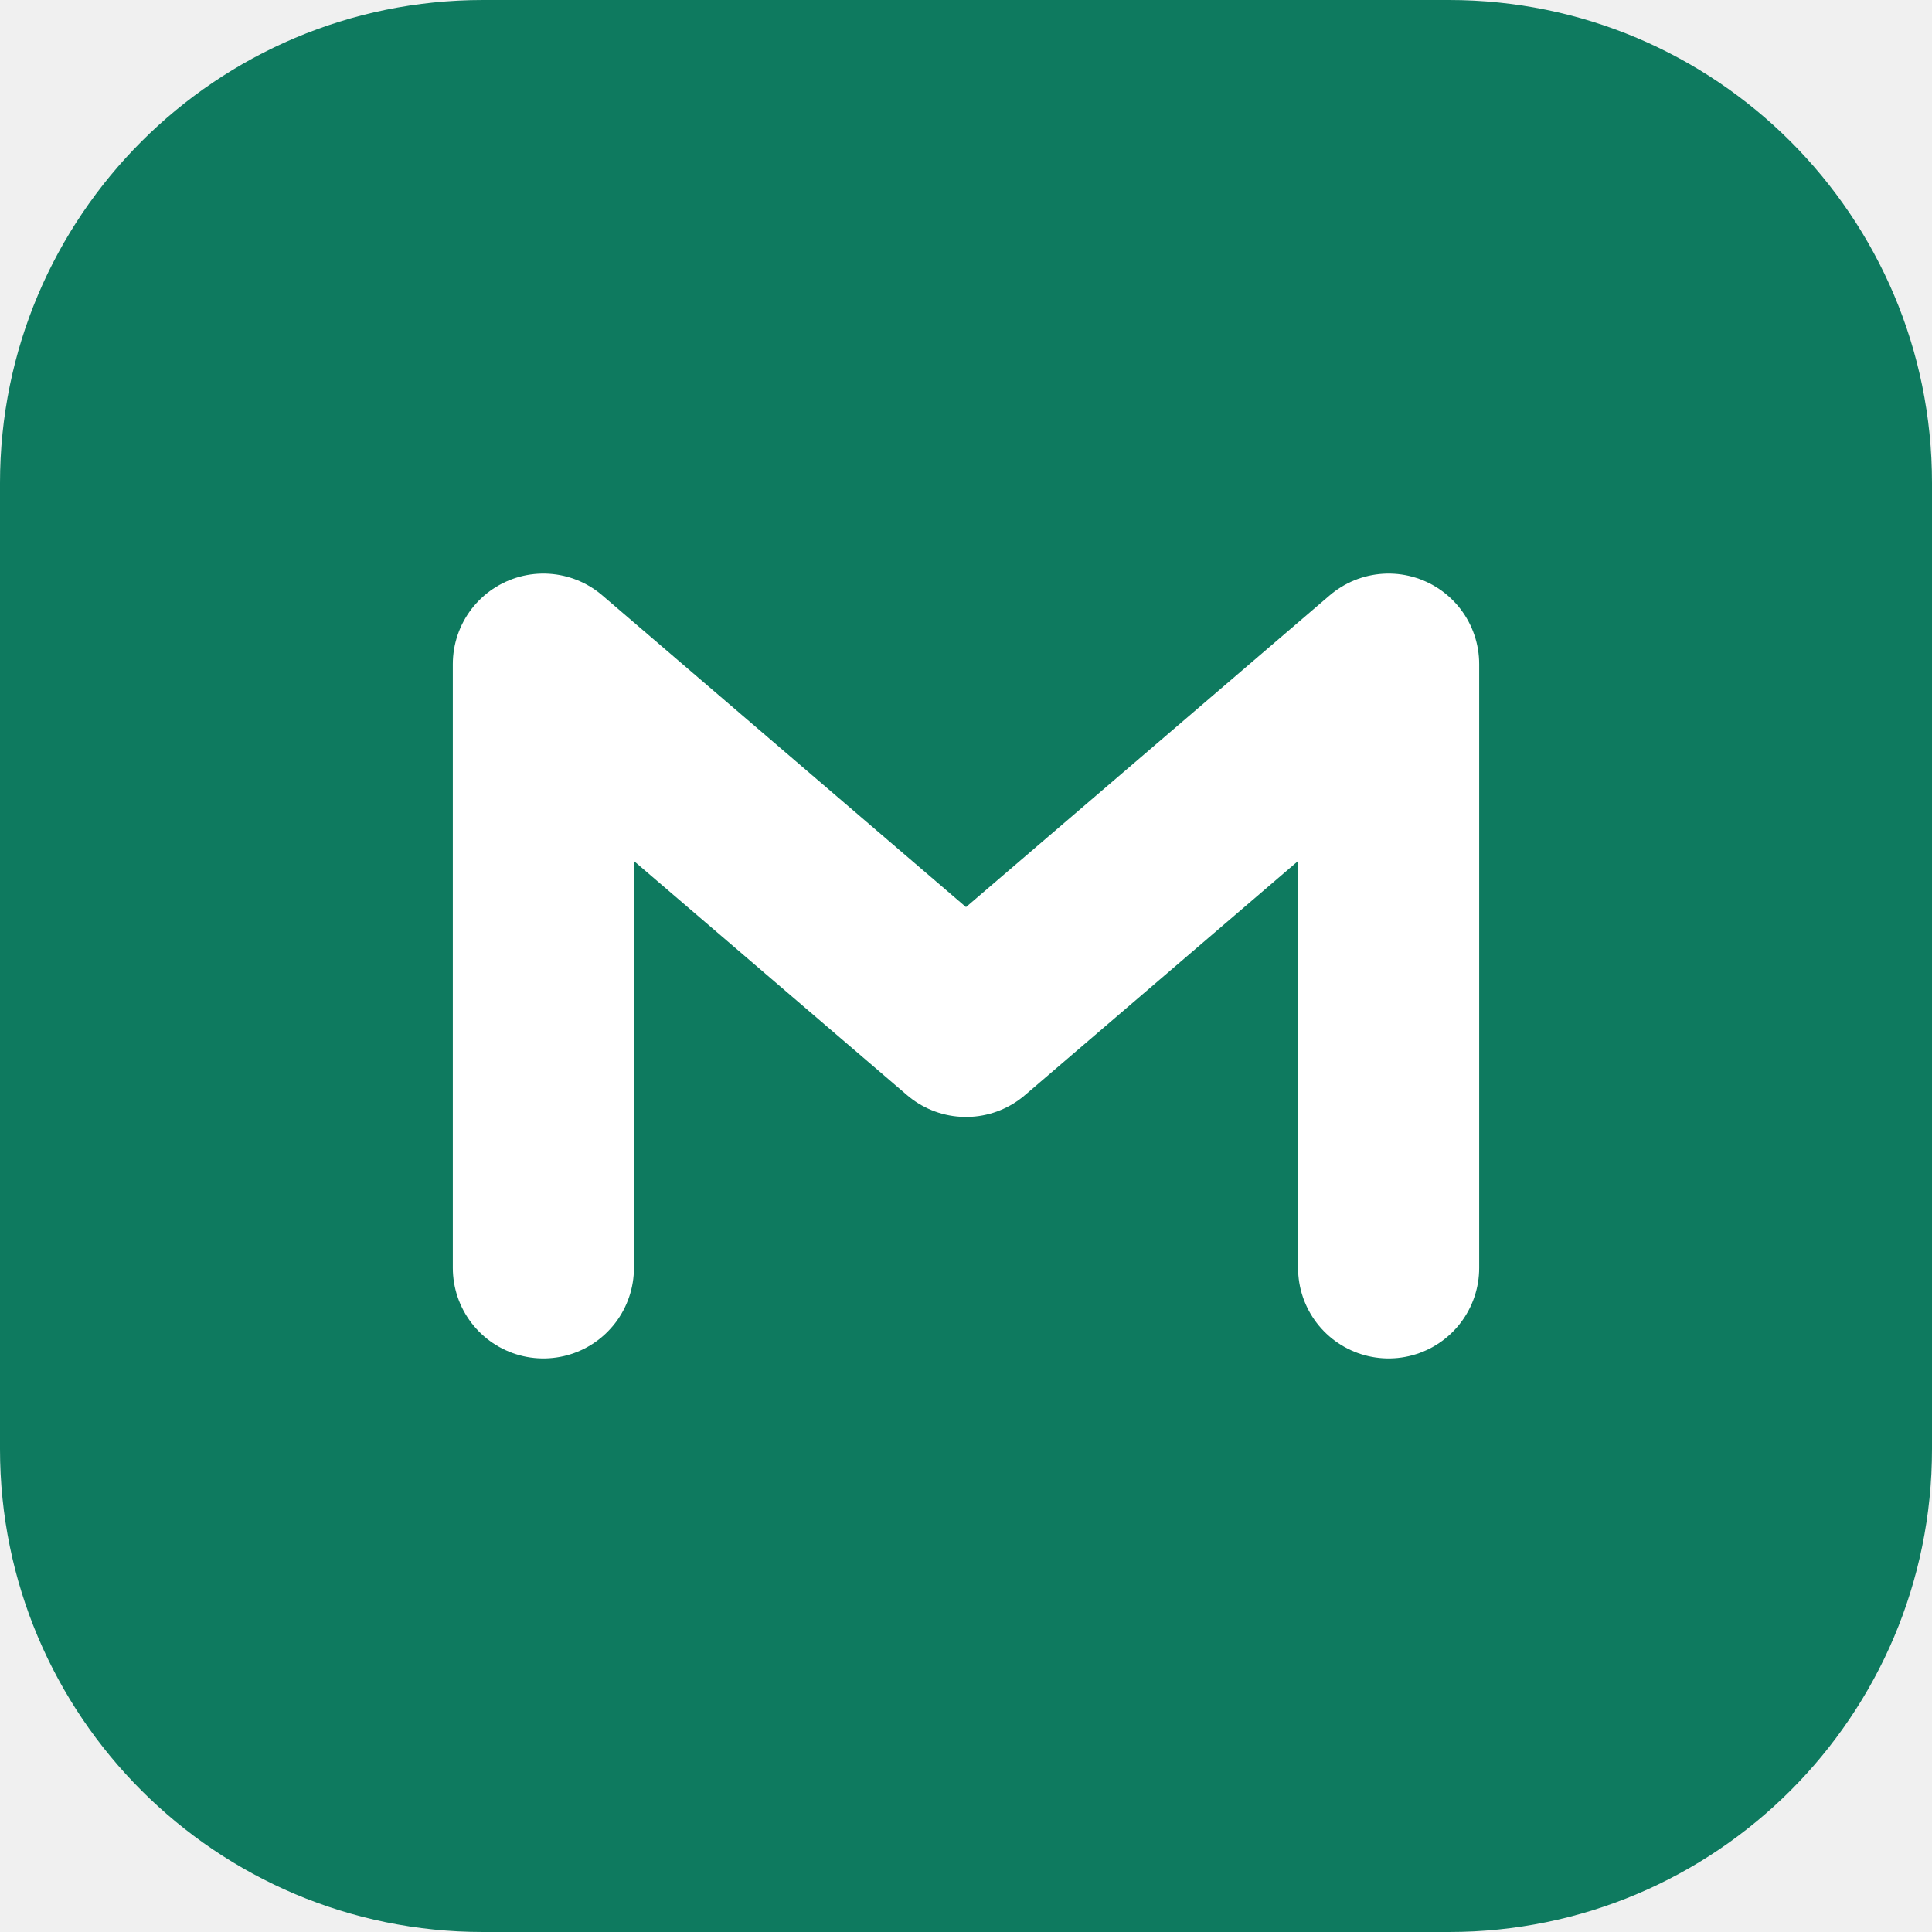
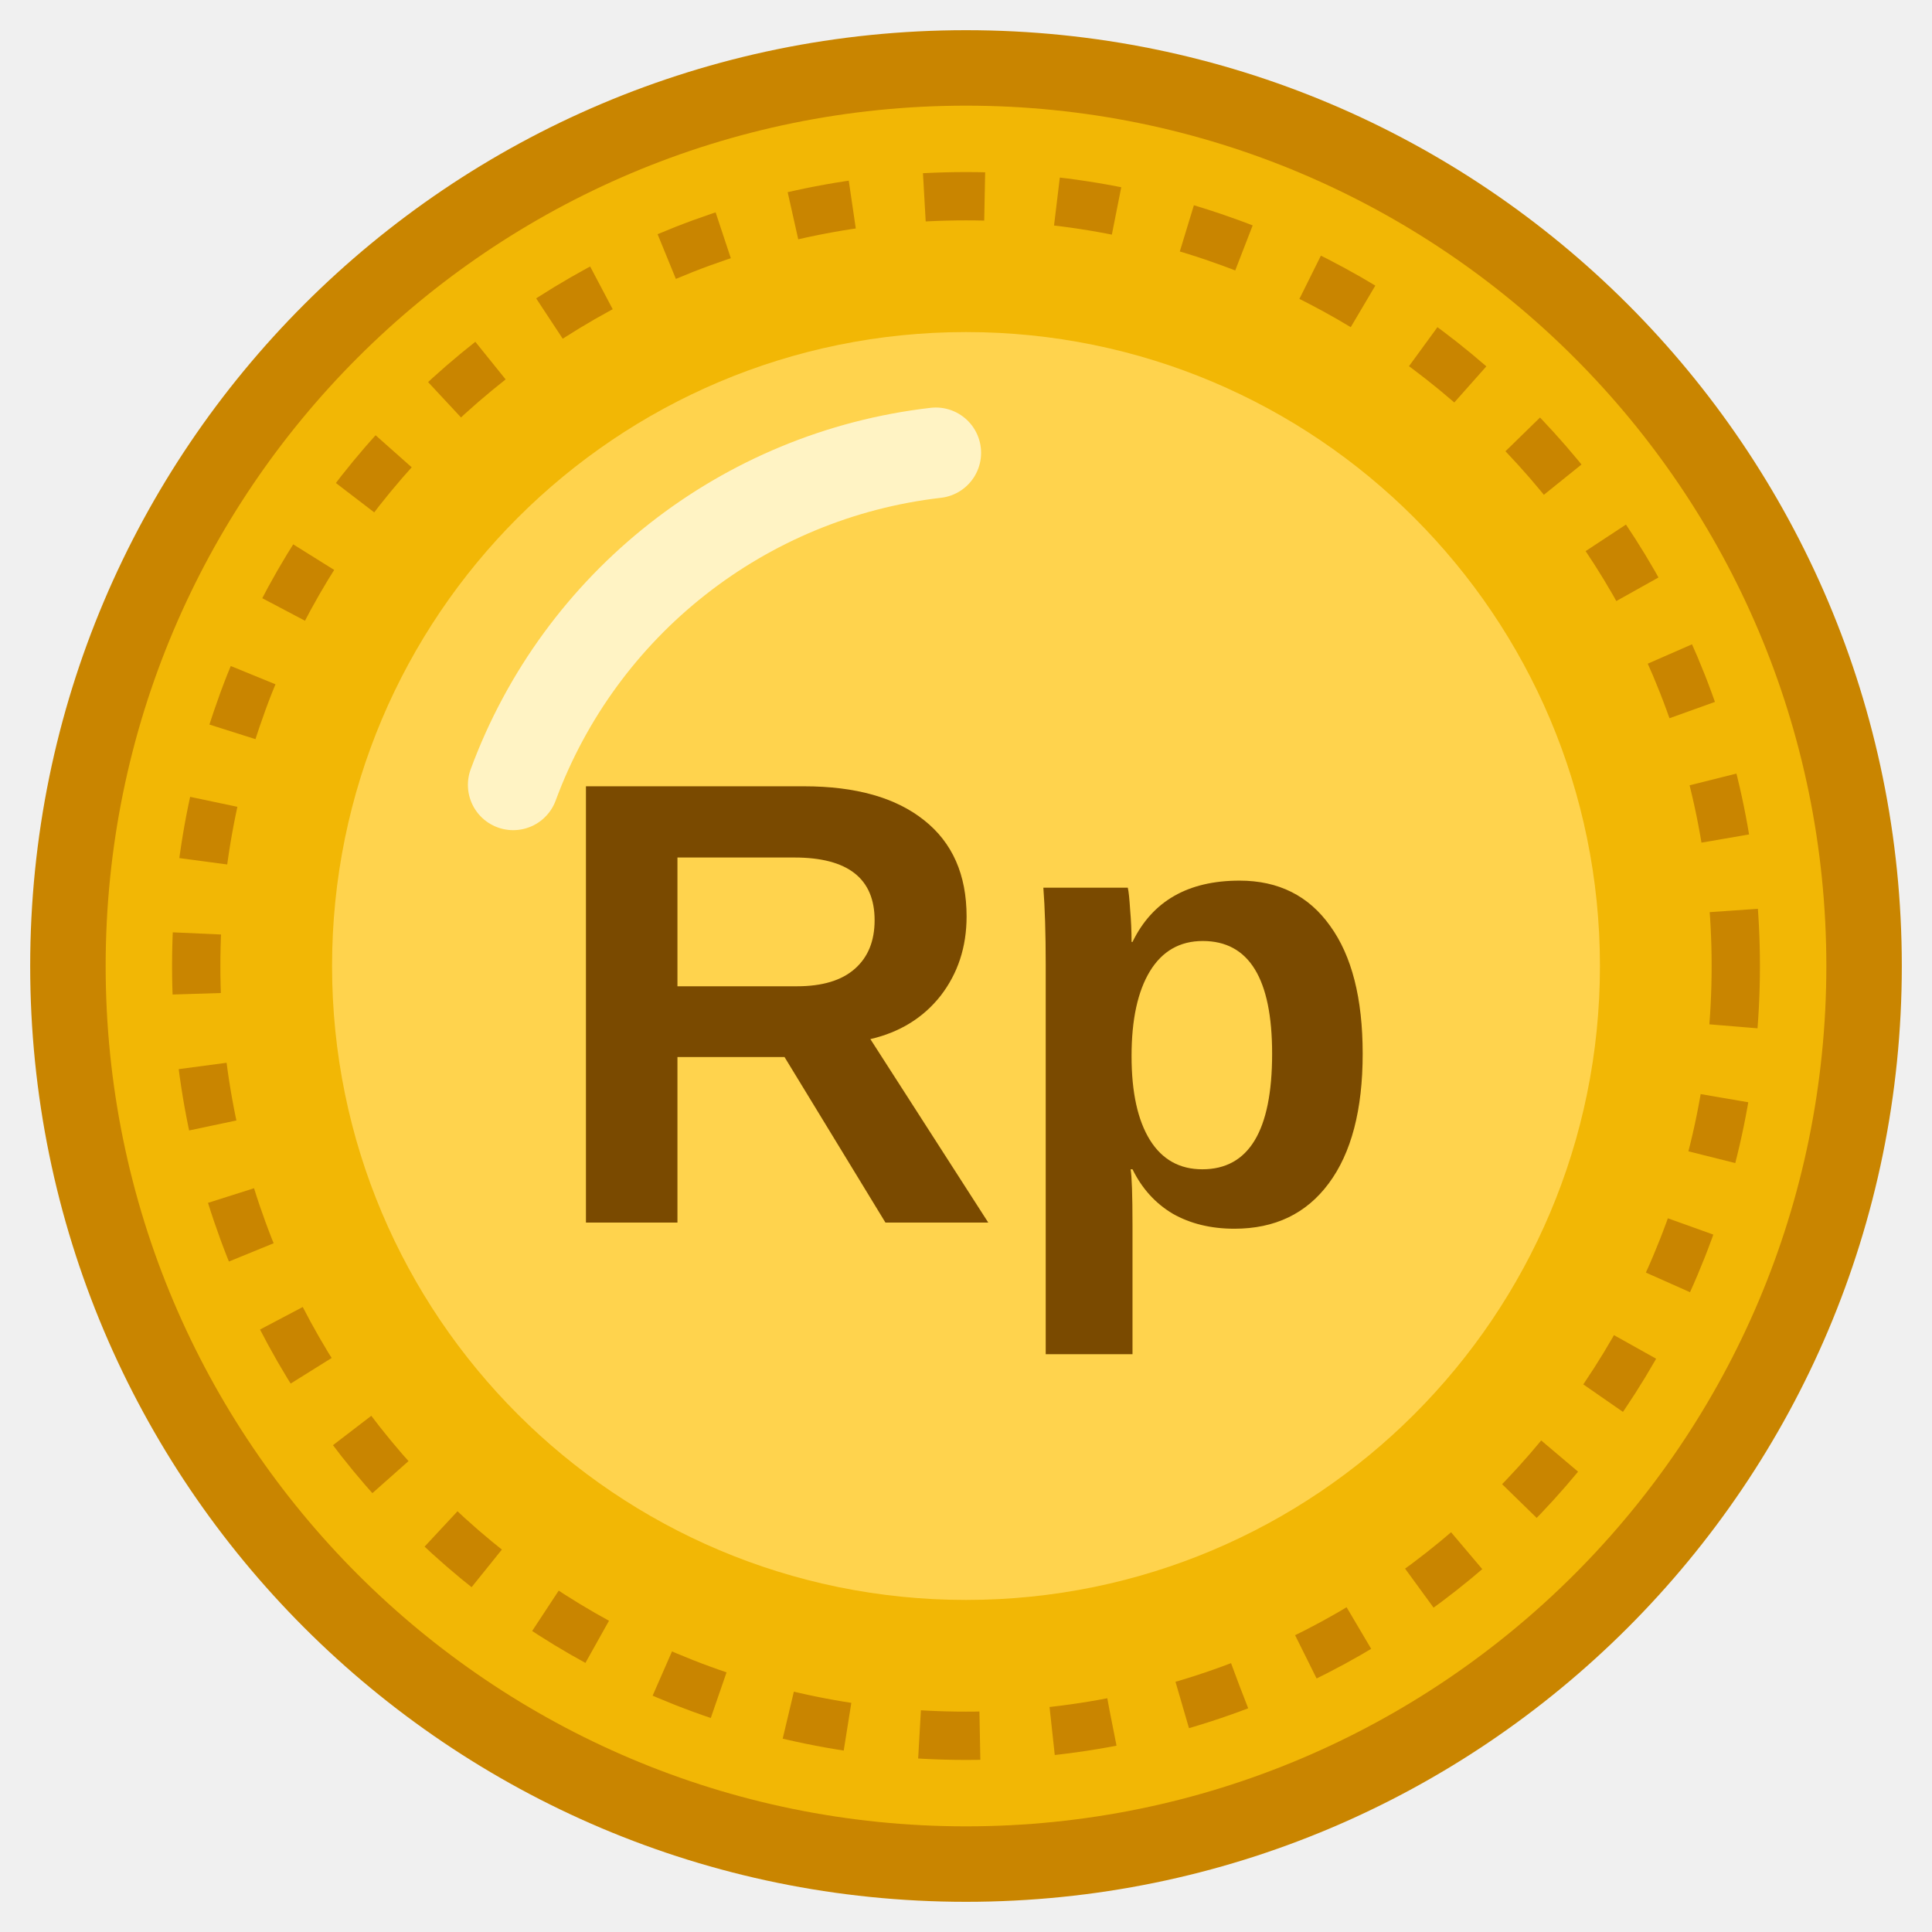
<svg xmlns="http://www.w3.org/2000/svg" viewBox="0 0 64 64">
-   <rect width="64" height="64" rx="16" fill="#0E7A5F" />
-   <path d="M18 42V22l14 12 14-12v20" fill="none" stroke="#fff" stroke-width="6" stroke-linecap="round" stroke-linejoin="round" />
+   <circle cx="32" cy="32" r="31" fill="#C98500" />
+   <circle cx="32" cy="32" r="28.5" fill="#F2B705" />
+   <circle cx="32" cy="32" r="25.5" fill="none" stroke="#C98500" stroke-width="1.6" stroke-dasharray="2 2.4" />
+   <circle cx="32" cy="32" r="21" fill="#FFD34D" />
+   <path d="M17 26a17 17 0 0 1 14-11" fill="none" stroke="#FFF3C4" stroke-width="3" stroke-linecap="round" />
+   <text x="32" y="40.5" text-anchor="middle" font-family="'Plus Jakarta Sans',Arial,sans-serif" font-weight="800" font-size="21" fill="#7A4A00">Rp</text>
</svg>
